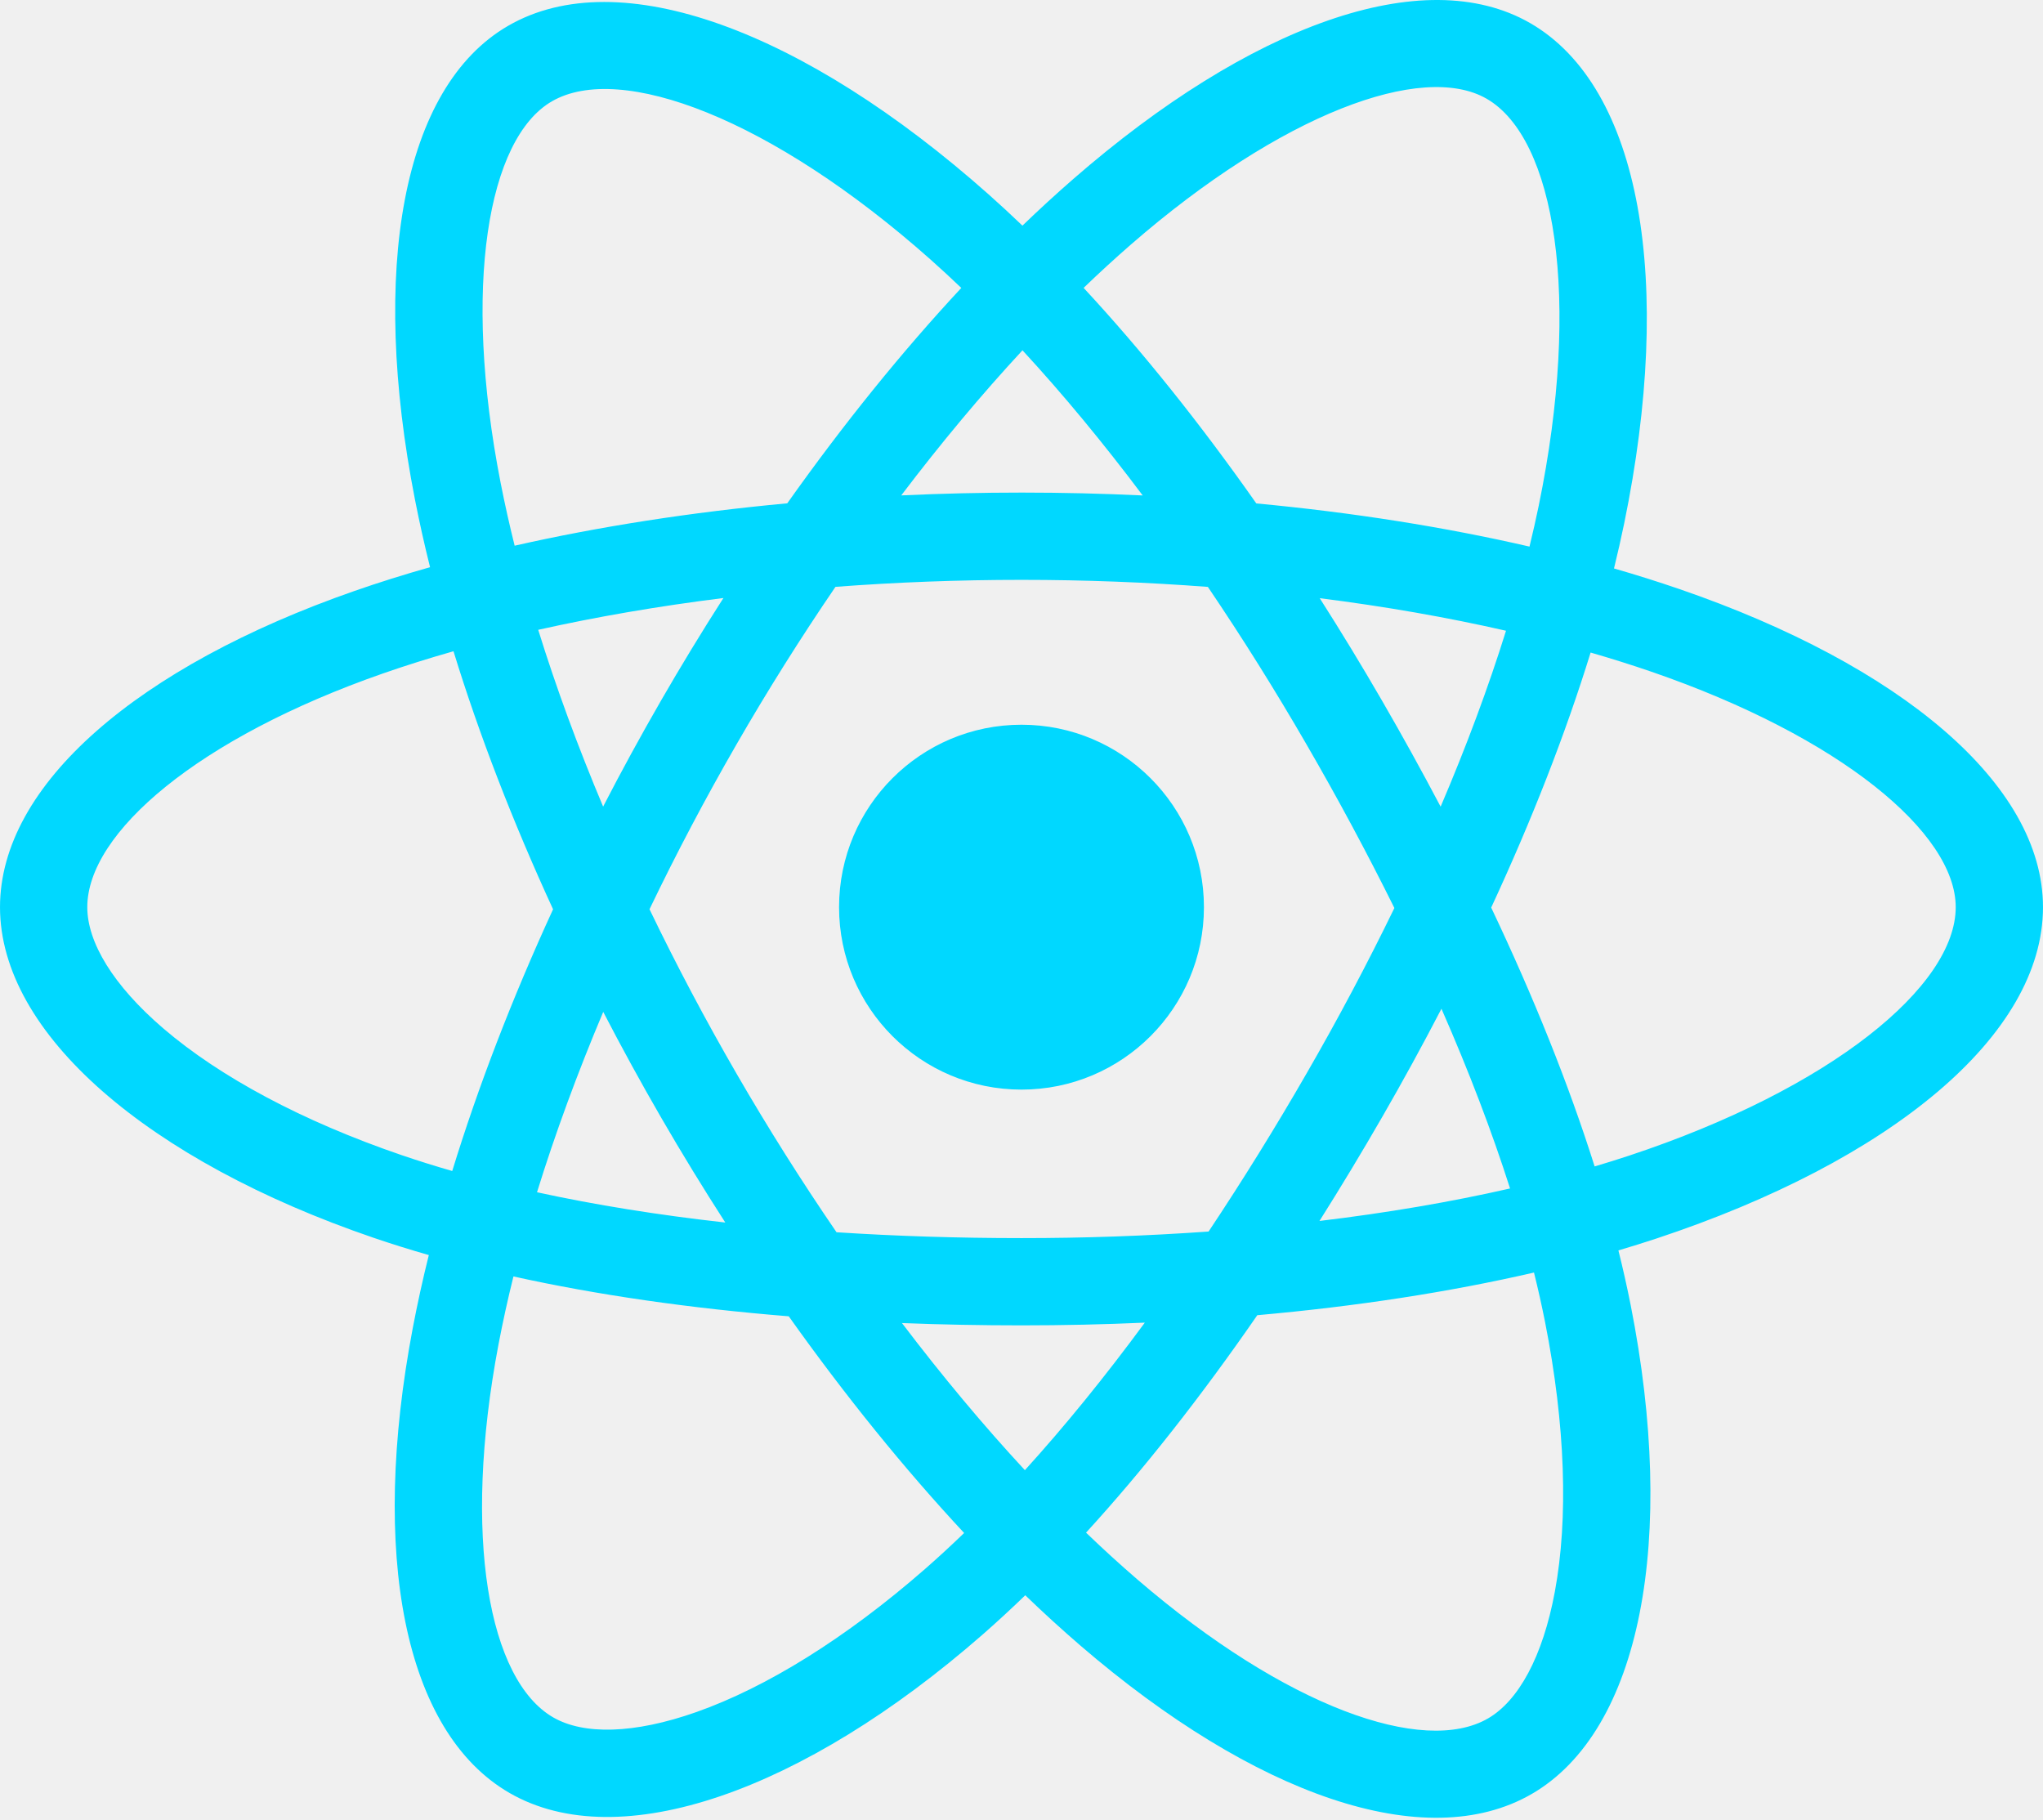
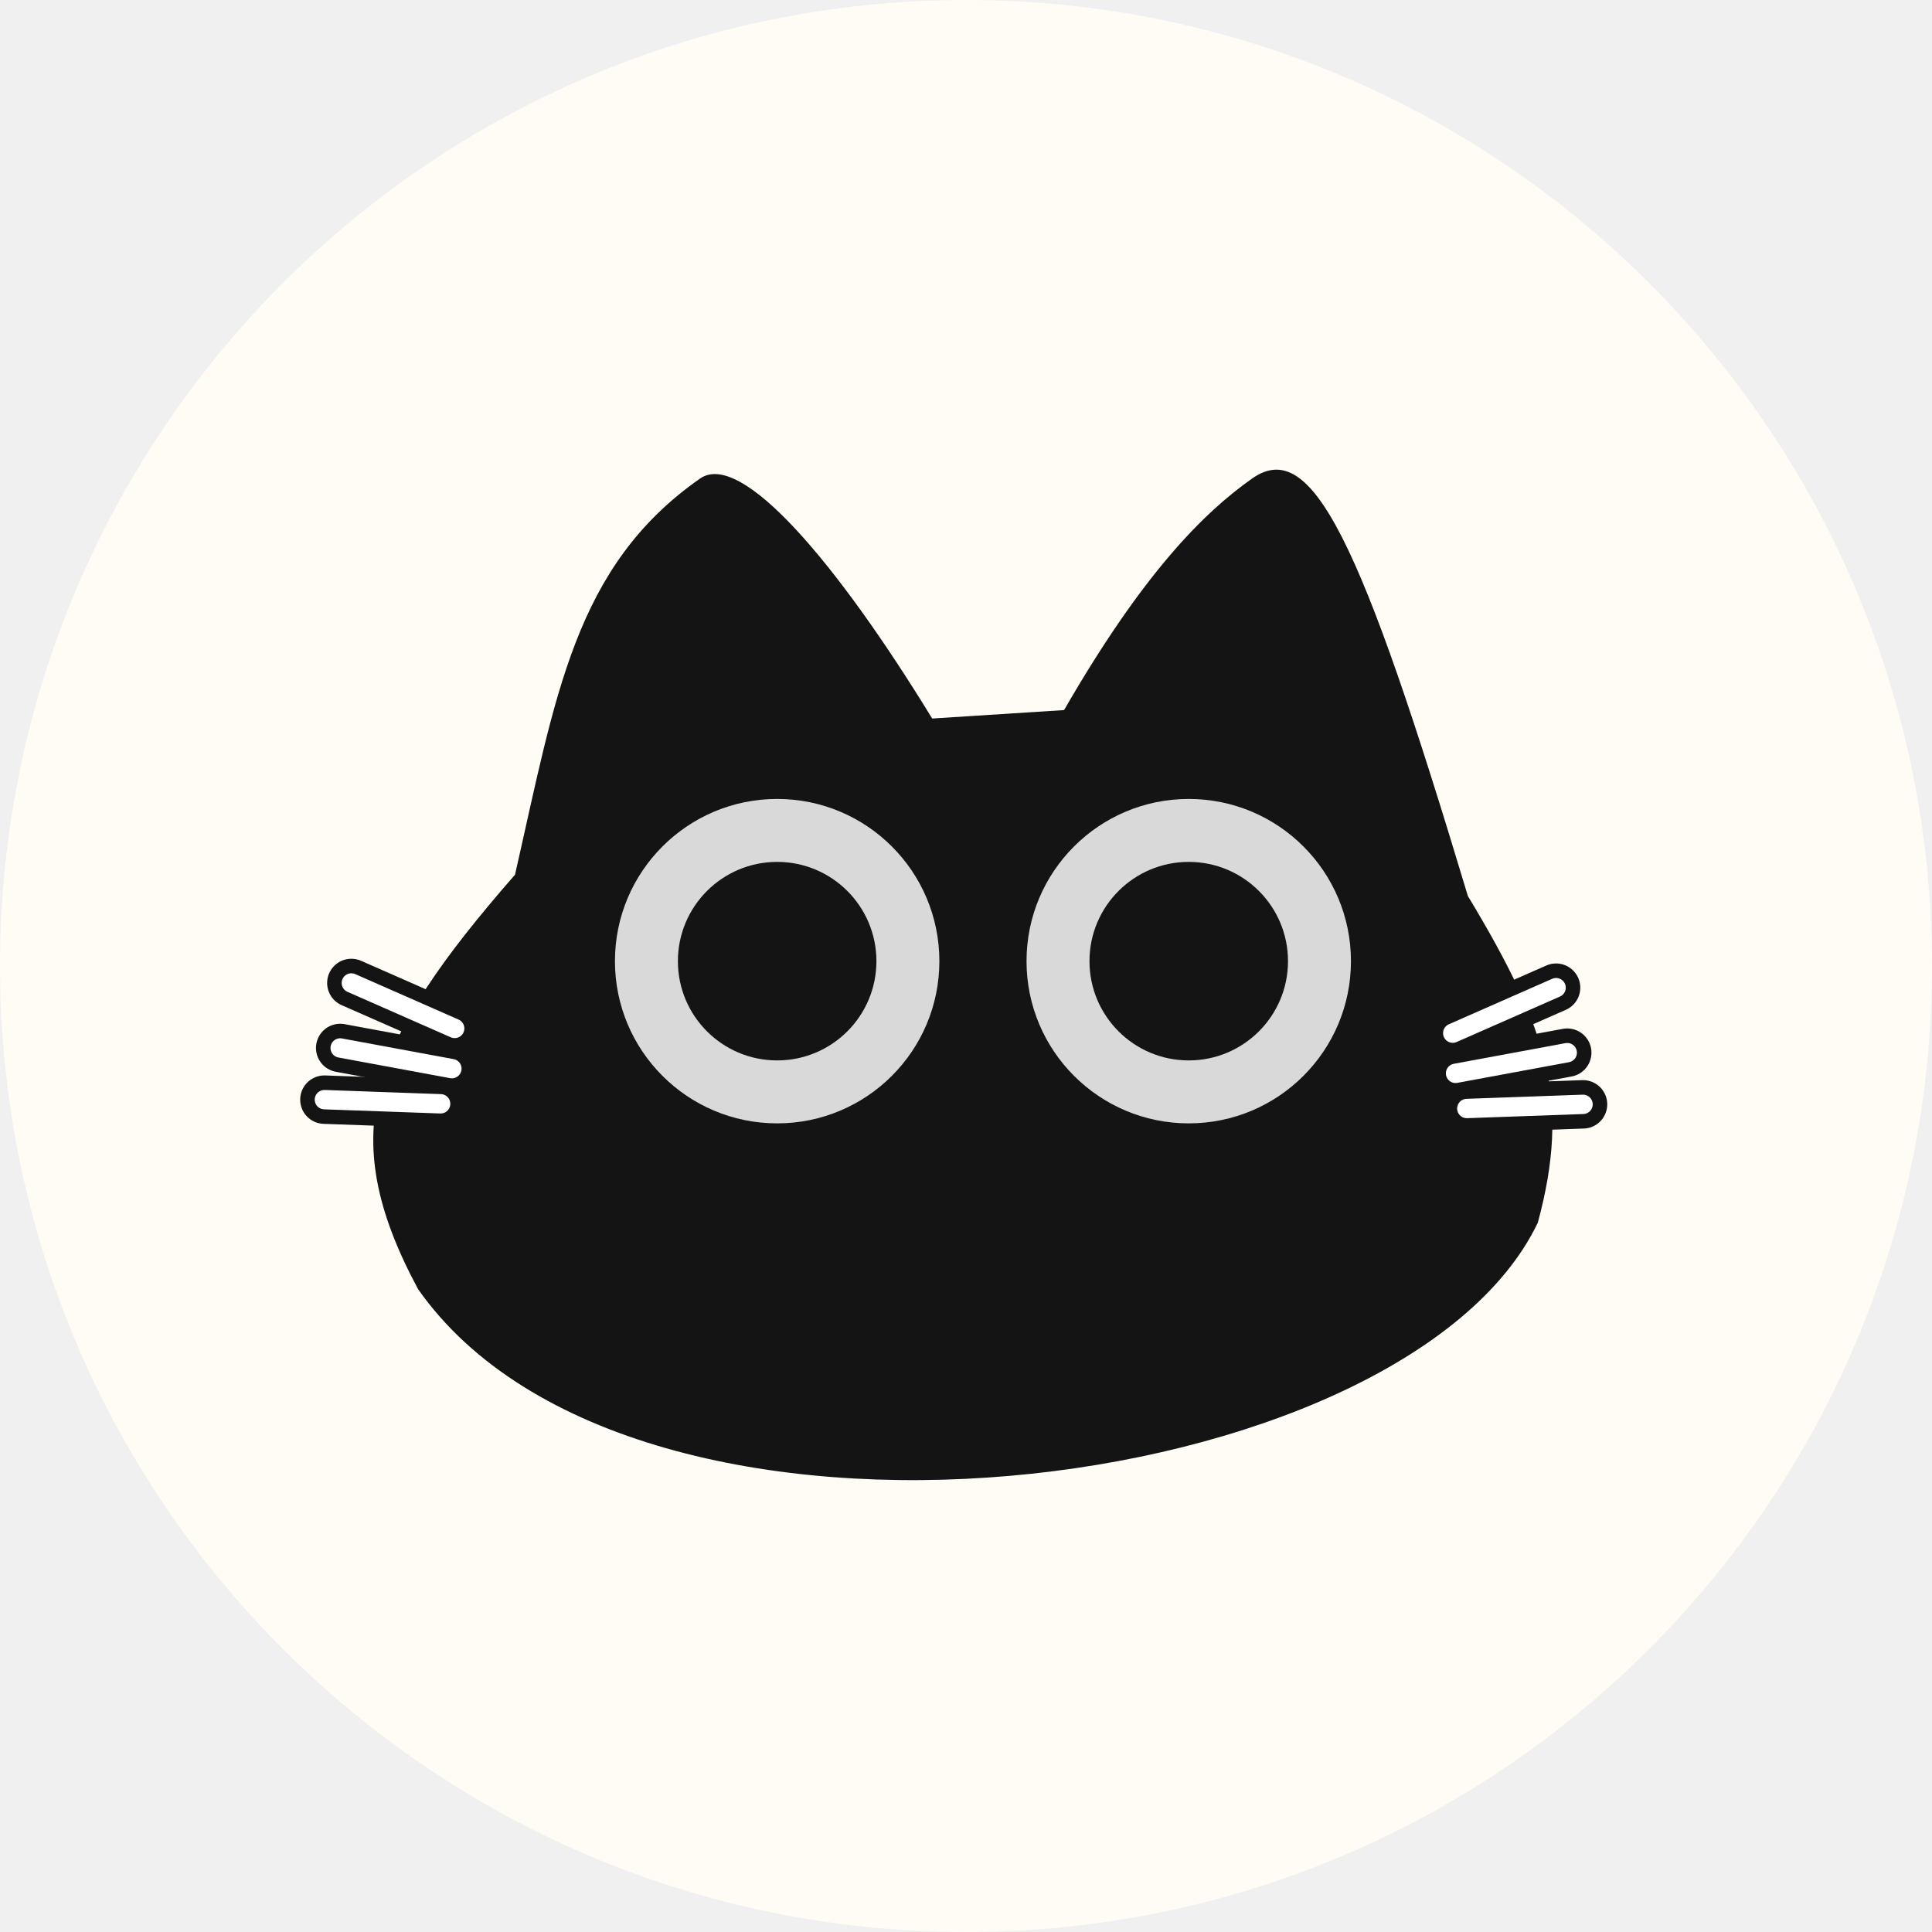
- <svg xmlns="http://www.w3.org/2000/svg" aria-hidden="true" role="img" class="iconify iconify--logos" width="35.93" height="32" preserveAspectRatio="xMidYMid meet" viewBox="0 0 256 228">
-   <path fill="#00D8FF" d="M210.483 73.824a171.49 171.49 0 0 0-8.24-2.597c.465-1.9.893-3.777 1.273-5.621c6.238-30.281 2.16-54.676-11.769-62.708c-13.355-7.7-35.196.329-57.254 19.526a171.23 171.23 0 0 0-6.375 5.848a155.866 155.866 0 0 0-4.241-3.917C100.759 3.829 77.587-4.822 63.673 3.233C50.33 10.957 46.379 33.89 51.995 62.588a170.974 170.974 0 0 0 1.892 8.48c-3.28.932-6.445 1.924-9.474 2.98C17.309 83.498 0 98.307 0 113.668c0 15.865 18.582 31.778 46.812 41.427a145.52 145.52 0 0 0 6.921 2.165a167.467 167.467 0 0 0-2.01 9.138c-5.354 28.2-1.173 50.591 12.134 58.266c13.744 7.926 36.812-.22 59.273-19.855a145.567 145.567 0 0 0 5.342-4.923a168.064 168.064 0 0 0 6.92 6.314c21.758 18.722 43.246 26.282 56.54 18.586c13.731-7.949 18.194-32.003 12.4-61.268a145.016 145.016 0 0 0-1.535-6.842c1.62-.48 3.21-.974 4.76-1.488c29.348-9.723 48.443-25.443 48.443-41.52c0-15.417-17.868-30.326-45.517-39.844Zm-6.365 70.984c-1.4.463-2.836.91-4.3 1.345c-3.24-10.257-7.612-21.163-12.963-32.432c5.106-11 9.31-21.767 12.459-31.957c2.619.758 5.16 1.557 7.61 2.4c23.69 8.156 38.14 20.213 38.14 29.504c0 9.896-15.606 22.743-40.946 31.14Zm-10.514 20.834c2.562 12.94 2.927 24.64 1.23 33.787c-1.524 8.219-4.59 13.698-8.382 15.893c-8.067 4.67-25.32-1.4-43.927-17.412a156.726 156.726 0 0 1-6.437-5.87c7.214-7.889 14.423-17.06 21.459-27.246c12.376-1.098 24.068-2.894 34.671-5.345a134.17 134.17 0 0 1 1.386 6.193ZM87.276 214.515c-7.882 2.783-14.16 2.863-17.955.675c-8.075-4.657-11.432-22.636-6.853-46.752a156.923 156.923 0 0 1 1.869-8.499c10.486 2.32 22.093 3.988 34.498 4.994c7.084 9.967 14.501 19.128 21.976 27.15a134.668 134.668 0 0 1-4.877 4.492c-9.933 8.682-19.886 14.842-28.658 17.94ZM50.35 144.747c-12.483-4.267-22.792-9.812-29.858-15.863c-6.35-5.437-9.555-10.836-9.555-15.216c0-9.322 13.897-21.212 37.076-29.293c2.813-.98 5.757-1.905 8.812-2.773c3.204 10.42 7.406 21.315 12.477 32.332c-5.137 11.18-9.399 22.249-12.634 32.792a134.718 134.718 0 0 1-6.318-1.979Zm12.378-84.26c-4.811-24.587-1.616-43.134 6.425-47.789c8.564-4.958 27.502 2.111 47.463 19.835a144.318 144.318 0 0 1 3.841 3.545c-7.438 7.987-14.787 17.08-21.808 26.988c-12.04 1.116-23.565 2.908-34.161 5.309a160.342 160.342 0 0 1-1.76-7.887Zm110.427 27.268a347.8 347.8 0 0 0-7.785-12.803c8.168 1.033 15.994 2.404 23.343 4.08c-2.206 7.072-4.956 14.465-8.193 22.045a381.151 381.151 0 0 0-7.365-13.322Zm-45.032-43.861c5.044 5.465 10.096 11.566 15.065 18.186a322.04 322.04 0 0 0-30.257-.006c4.974-6.559 10.069-12.652 15.192-18.18ZM82.802 87.83a323.167 323.167 0 0 0-7.227 13.238c-3.184-7.553-5.909-14.98-8.134-22.152c7.304-1.634 15.093-2.97 23.209-3.984a321.524 321.524 0 0 0-7.848 12.897Zm8.081 65.352c-8.385-.936-16.291-2.203-23.593-3.793c2.26-7.3 5.045-14.885 8.298-22.6a321.187 321.187 0 0 0 7.257 13.246c2.594 4.48 5.28 8.868 8.038 13.147Zm37.542 31.03c-5.184-5.592-10.354-11.779-15.403-18.433c4.902.192 9.899.29 14.978.29c5.218 0 10.376-.117 15.453-.343c-4.985 6.774-10.018 12.97-15.028 18.486Zm52.198-57.817c3.422 7.8 6.306 15.345 8.596 22.52c-7.422 1.694-15.436 3.058-23.88 4.071a382.417 382.417 0 0 0 7.859-13.026a347.403 347.403 0 0 0 7.425-13.565Zm-16.898 8.101a358.557 358.557 0 0 1-12.281 19.815a329.4 329.4 0 0 1-23.444.823c-7.967 0-15.716-.248-23.178-.732a310.202 310.202 0 0 1-12.513-19.846h.001a307.41 307.41 0 0 1-10.923-20.627a310.278 310.278 0 0 1 10.89-20.637l-.001.001a307.318 307.318 0 0 1 12.413-19.761c7.613-.576 15.42-.876 23.31-.876H128c7.926 0 15.743.303 23.354.883a329.357 329.357 0 0 1 12.335 19.695a358.489 358.489 0 0 1 11.036 20.54a329.472 329.472 0 0 1-11 20.722Zm22.56-122.124c8.572 4.944 11.906 24.881 6.52 51.026c-.344 1.668-.73 3.367-1.15 5.09c-10.622-2.452-22.155-4.275-34.23-5.408c-7.034-10.017-14.323-19.124-21.64-27.008a160.789 160.789 0 0 1 5.888-5.4c18.9-16.447 36.564-22.941 44.612-18.3ZM128 90.808c12.625 0 22.86 10.235 22.86 22.86s-10.235 22.86-22.86 22.86s-22.86-10.235-22.86-22.86s10.235-22.86 22.86-22.86Z" />
+ <svg xmlns="http://www.w3.org/2000/svg" width="399" height="399" viewBox="0 0 399 399" fill="none">
+   <circle cx="199.5" cy="199.5" r="199.5" fill="#FFFBF5" />
+   <path d="M144.577 98.83C118.583 116.988 114.764 143.822 106.361 180.645C76.461 214.876 68.875 233.737 86.34 266.235C131.118 330.04 290.152 309.854 317.592 252.508C324.32 227.617 319.831 212.696 303.144 185.038C281.013 111.346 270.922 90.129 258.583 98.83C248.583 105.881 236.03 118.412 219.756 146.648L192.517 148.39C172.904 116.336 153.083 92.887 144.577 98.83Z" fill="#141414" />
+   <circle cx="160.5" cy="198.5" r="33.5" fill="#D9D9D9" />
+   <circle cx="245.5" cy="198.5" r="33.5" fill="#D9D9D9" />
+   <circle cx="245.5" cy="198.5" r="20.5" fill="#141414" />
+   <circle cx="160.5" cy="198.5" r="20.5" fill="#141414" />
+   <path d="M300.025 213.364L321.364 203.975" stroke="#141414" stroke-width="10" stroke-linecap="round" />
+   <path d="M300.603 221.669L323.669 217.398" stroke="#141414" stroke-width="10" stroke-linecap="round" />
+   <path d="M302.928 228.93L326.93 228.072" stroke="#141414" stroke-width="10" stroke-linecap="round" />
+   <path d="M93.899 212.394L72.561 203.005" stroke="#141414" stroke-width="10" stroke-linecap="round" />
+   <path d="M93.322 220.699L70.255 216.428" stroke="#141414" stroke-width="10" stroke-linecap="round" />
+   <path d="M90.998 227.959L66.996 227.102" stroke="#141414" stroke-width="10" stroke-linecap="round" />
+   <path d="M300.025 213.364L321.364 203.975" stroke="white" stroke-width="4" stroke-linecap="round" />
+   <path d="M300.603 221.669L323.669 217.398" stroke="white" stroke-width="4" stroke-linecap="round" />
+   <path d="M302.928 228.93L326.93 228.072" stroke="white" stroke-width="4" stroke-linecap="round" />
+   <path d="M93.899 212.394L72.561 203.005" stroke="white" stroke-width="4" stroke-linecap="round" />
+   <path d="M93.322 220.699L70.255 216.428" stroke="white" stroke-width="4" stroke-linecap="round" />
+   <path d="M90.998 227.959L66.996 227.102" stroke="white" stroke-width="4" stroke-linecap="round" />
</svg>
